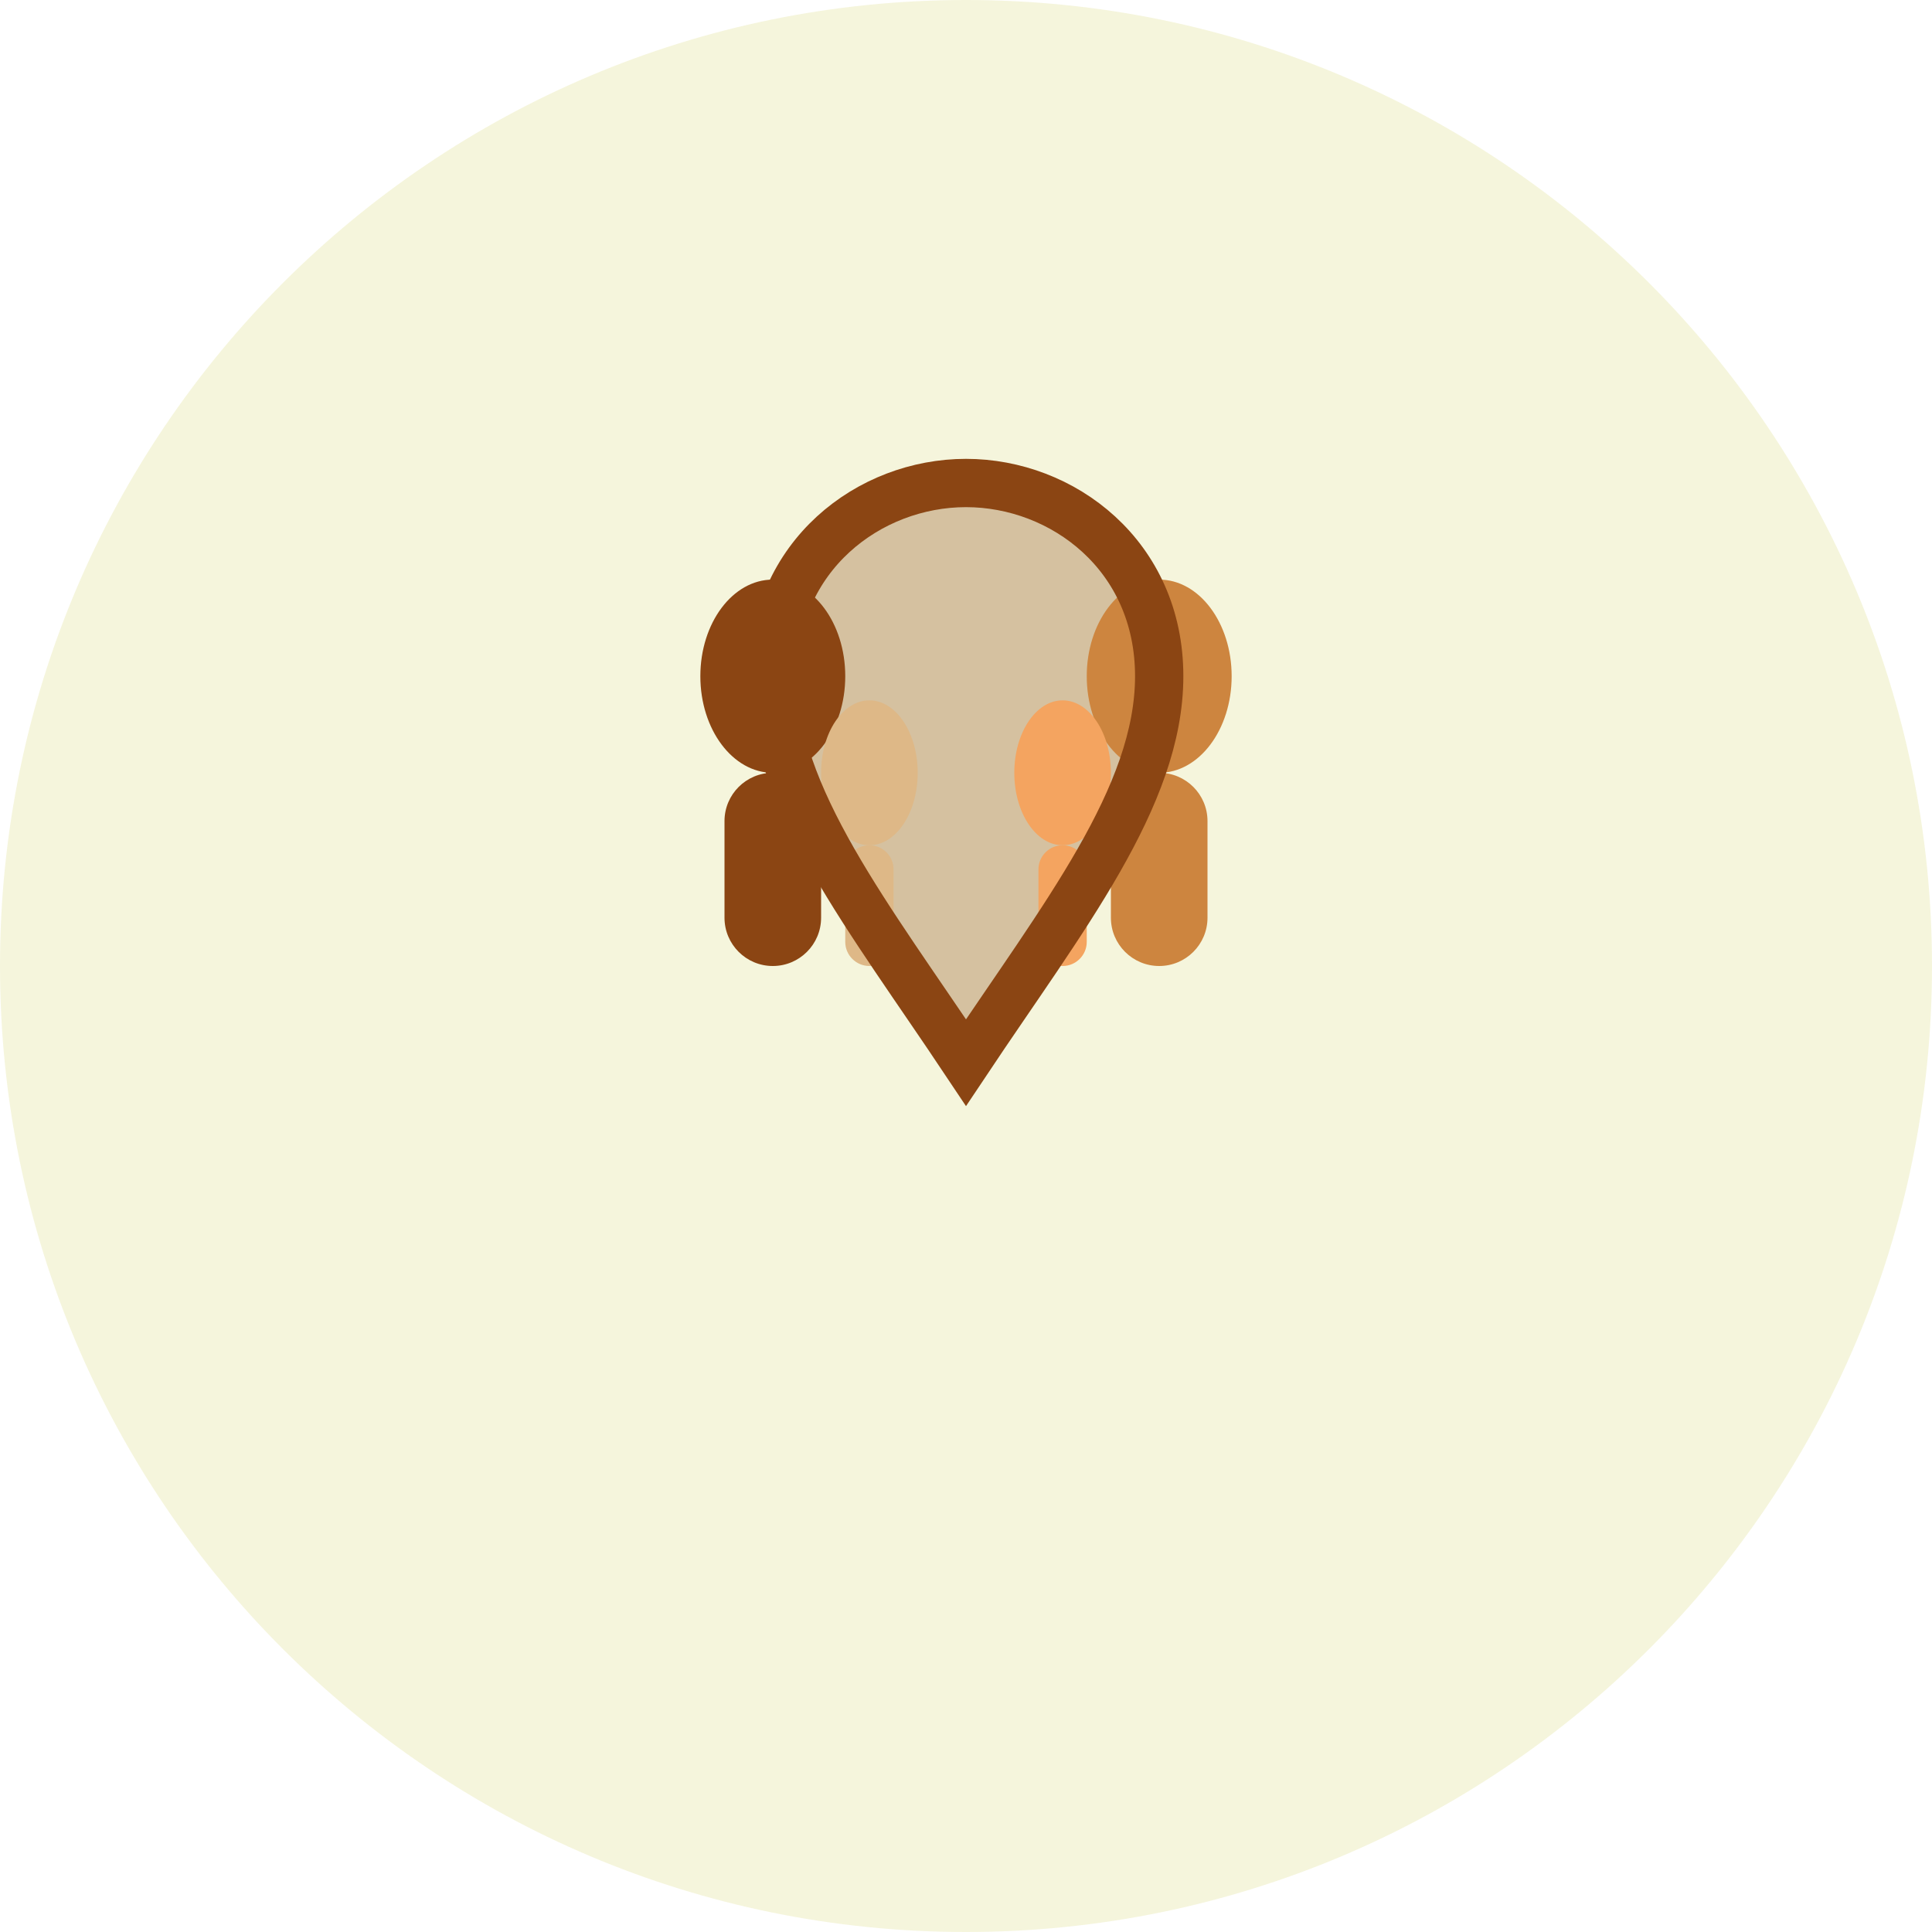
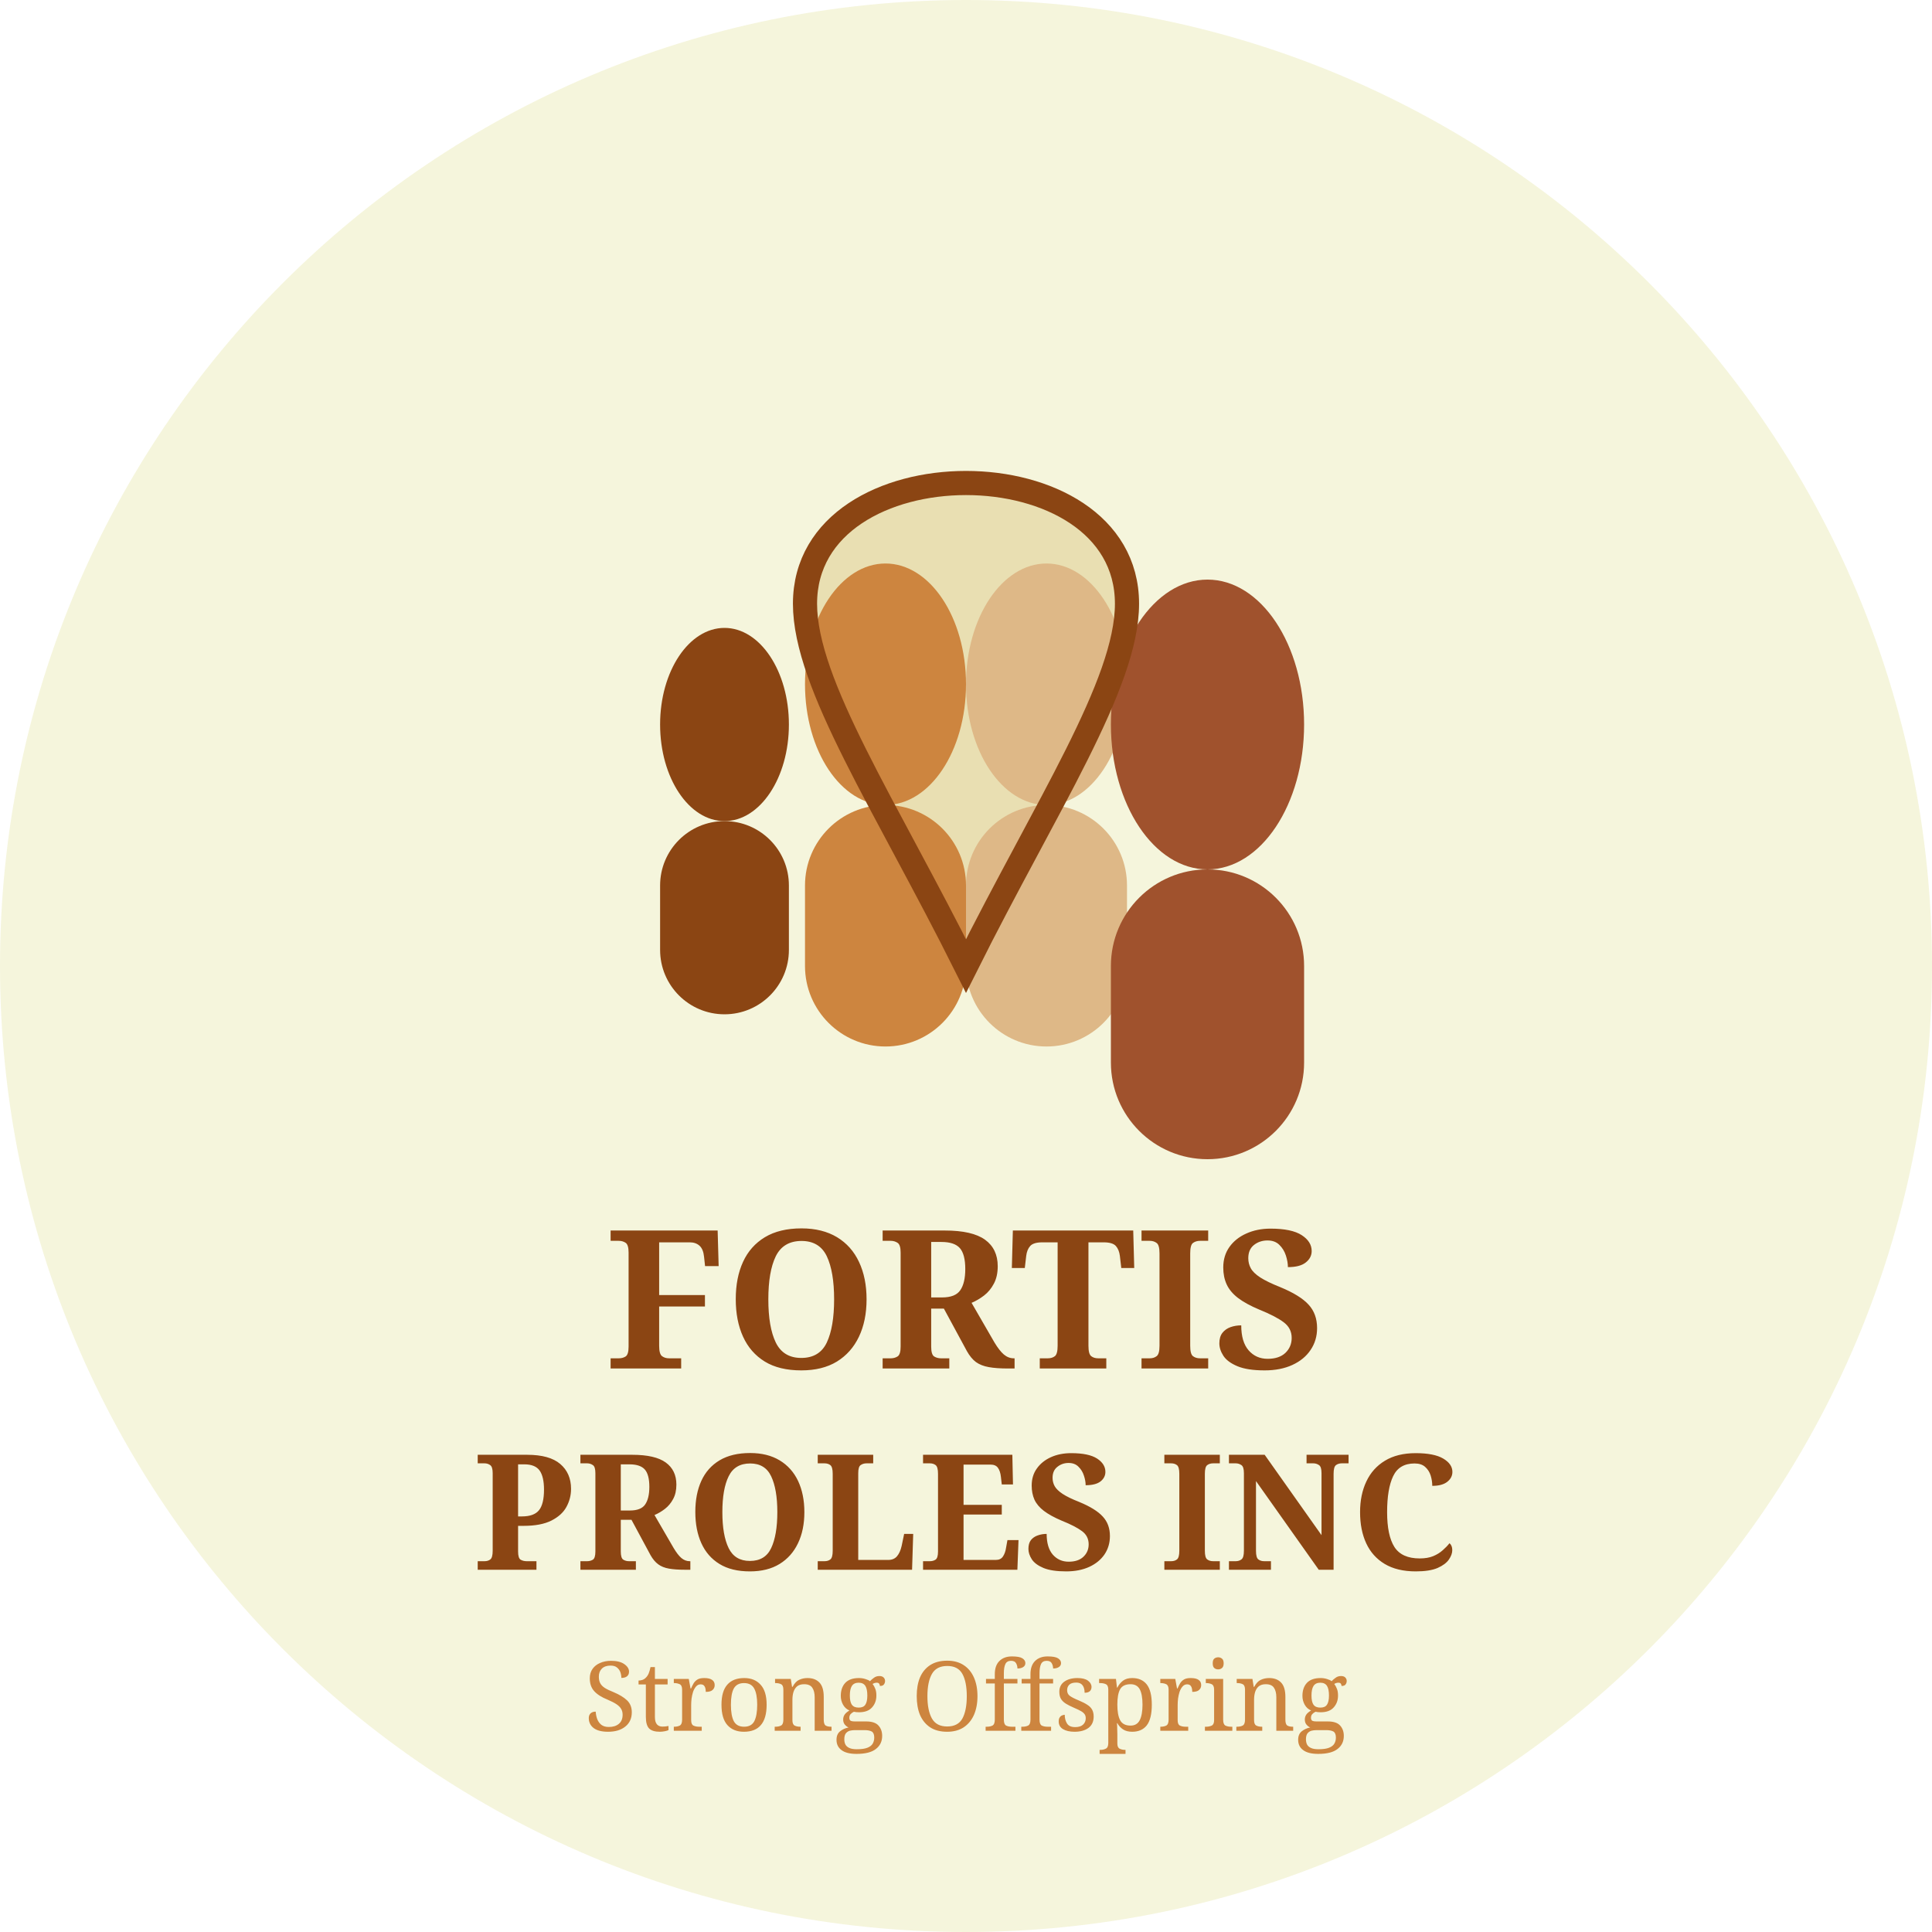
- <svg xmlns="http://www.w3.org/2000/svg" width="40" height="40" viewBox="0 0 40 40" fill="none">
-   <rect width="40" height="40" rx="20" fill="#F5F5DC" />
-   <g transform="translate(8, 8)">
-     <path d="M12 2C10 2 8 3.5 8 6C8 8.5 10 11 12 14C14 11 16 8.5 16 6C16 3.5 14 2 12 2Z" fill="#8B4513" opacity="0.3" />
-     <ellipse cx="8" cy="6" rx="1.5" ry="2" fill="#8B4513" />
-     <rect x="7" y="8" width="2" height="4" rx="1" fill="#8B4513" />
-     <ellipse cx="16" cy="6" rx="1.5" ry="2" fill="#CD853F" />
-     <rect x="15" y="8" width="2" height="4" rx="1" fill="#CD853F" />
-     <ellipse cx="10" cy="8" rx="1" ry="1.5" fill="#DEB887" />
-     <rect x="9.5" y="9.5" width="1" height="2.5" rx="0.5" fill="#DEB887" />
-     <ellipse cx="14" cy="8" rx="1" ry="1.5" fill="#F4A460" />
-     <rect x="13.5" y="9.5" width="1" height="2.5" rx="0.5" fill="#F4A460" />
-     <path d="M12 2C10 2 8 3.5 8 6C8 8.5 10 11 12 14C14 11 16 8.5 16 6C16 3.5 14 2 12 2Z" stroke="#8B4513" stroke-width="1" fill="none" />
-   </g>
+ <svg xmlns="http://www.w3.org/2000/svg" width="120" height="120" viewBox="0 0 240 240" fill="none">
+   <circle cx="120" cy="120" r="120" fill="#F5F5DC" />
+   <path d="M120 60C110 60 100 65 100 75C100 85 110 100 120 120C130 100 140 85 140 75C140 65 130 60 120 60Z" fill="#B8860B" opacity="0.2" />
+   <ellipse cx="90" cy="90" rx="8" ry="12" fill="#8B4513" />
+   <rect x="82" y="102" width="16" height="24" rx="8" fill="#8B4513" />
+   <ellipse cx="110" cy="85" rx="10" ry="15" fill="#CD853F" />
+   <rect x="100" y="100" width="20" height="30" rx="10" fill="#CD853F" />
+   <ellipse cx="130" cy="85" rx="10" ry="15" fill="#DEB887" />
+   <rect x="120" y="100" width="20" height="30" rx="10" fill="#DEB887" />
+   <ellipse cx="150" cy="90" rx="12" ry="18" fill="#A0522D" />
+   <rect x="138" y="108" width="24" height="36" rx="12" fill="#A0522D" />
+   <path d="M120 60C110 60 100 65 100 75C100 85 110 100 120 120C130 100 140 85 140 75C140 65 130 60 120 60Z" stroke="#8B4513" stroke-width="3" fill="none" />
+   <text x="120" y="170" font-family="serif" font-size="24" font-weight="bold" text-anchor="middle" fill="#8B4513">FORTIS</text>
+   <text x="120" y="195" font-family="serif" font-size="20" font-weight="bold" text-anchor="middle" fill="#8B4513">PROLES INC</text>
+   <text x="120" y="215" font-family="serif" font-size="12" text-anchor="middle" fill="#CD853F">Strong Offspring</text>
</svg>
